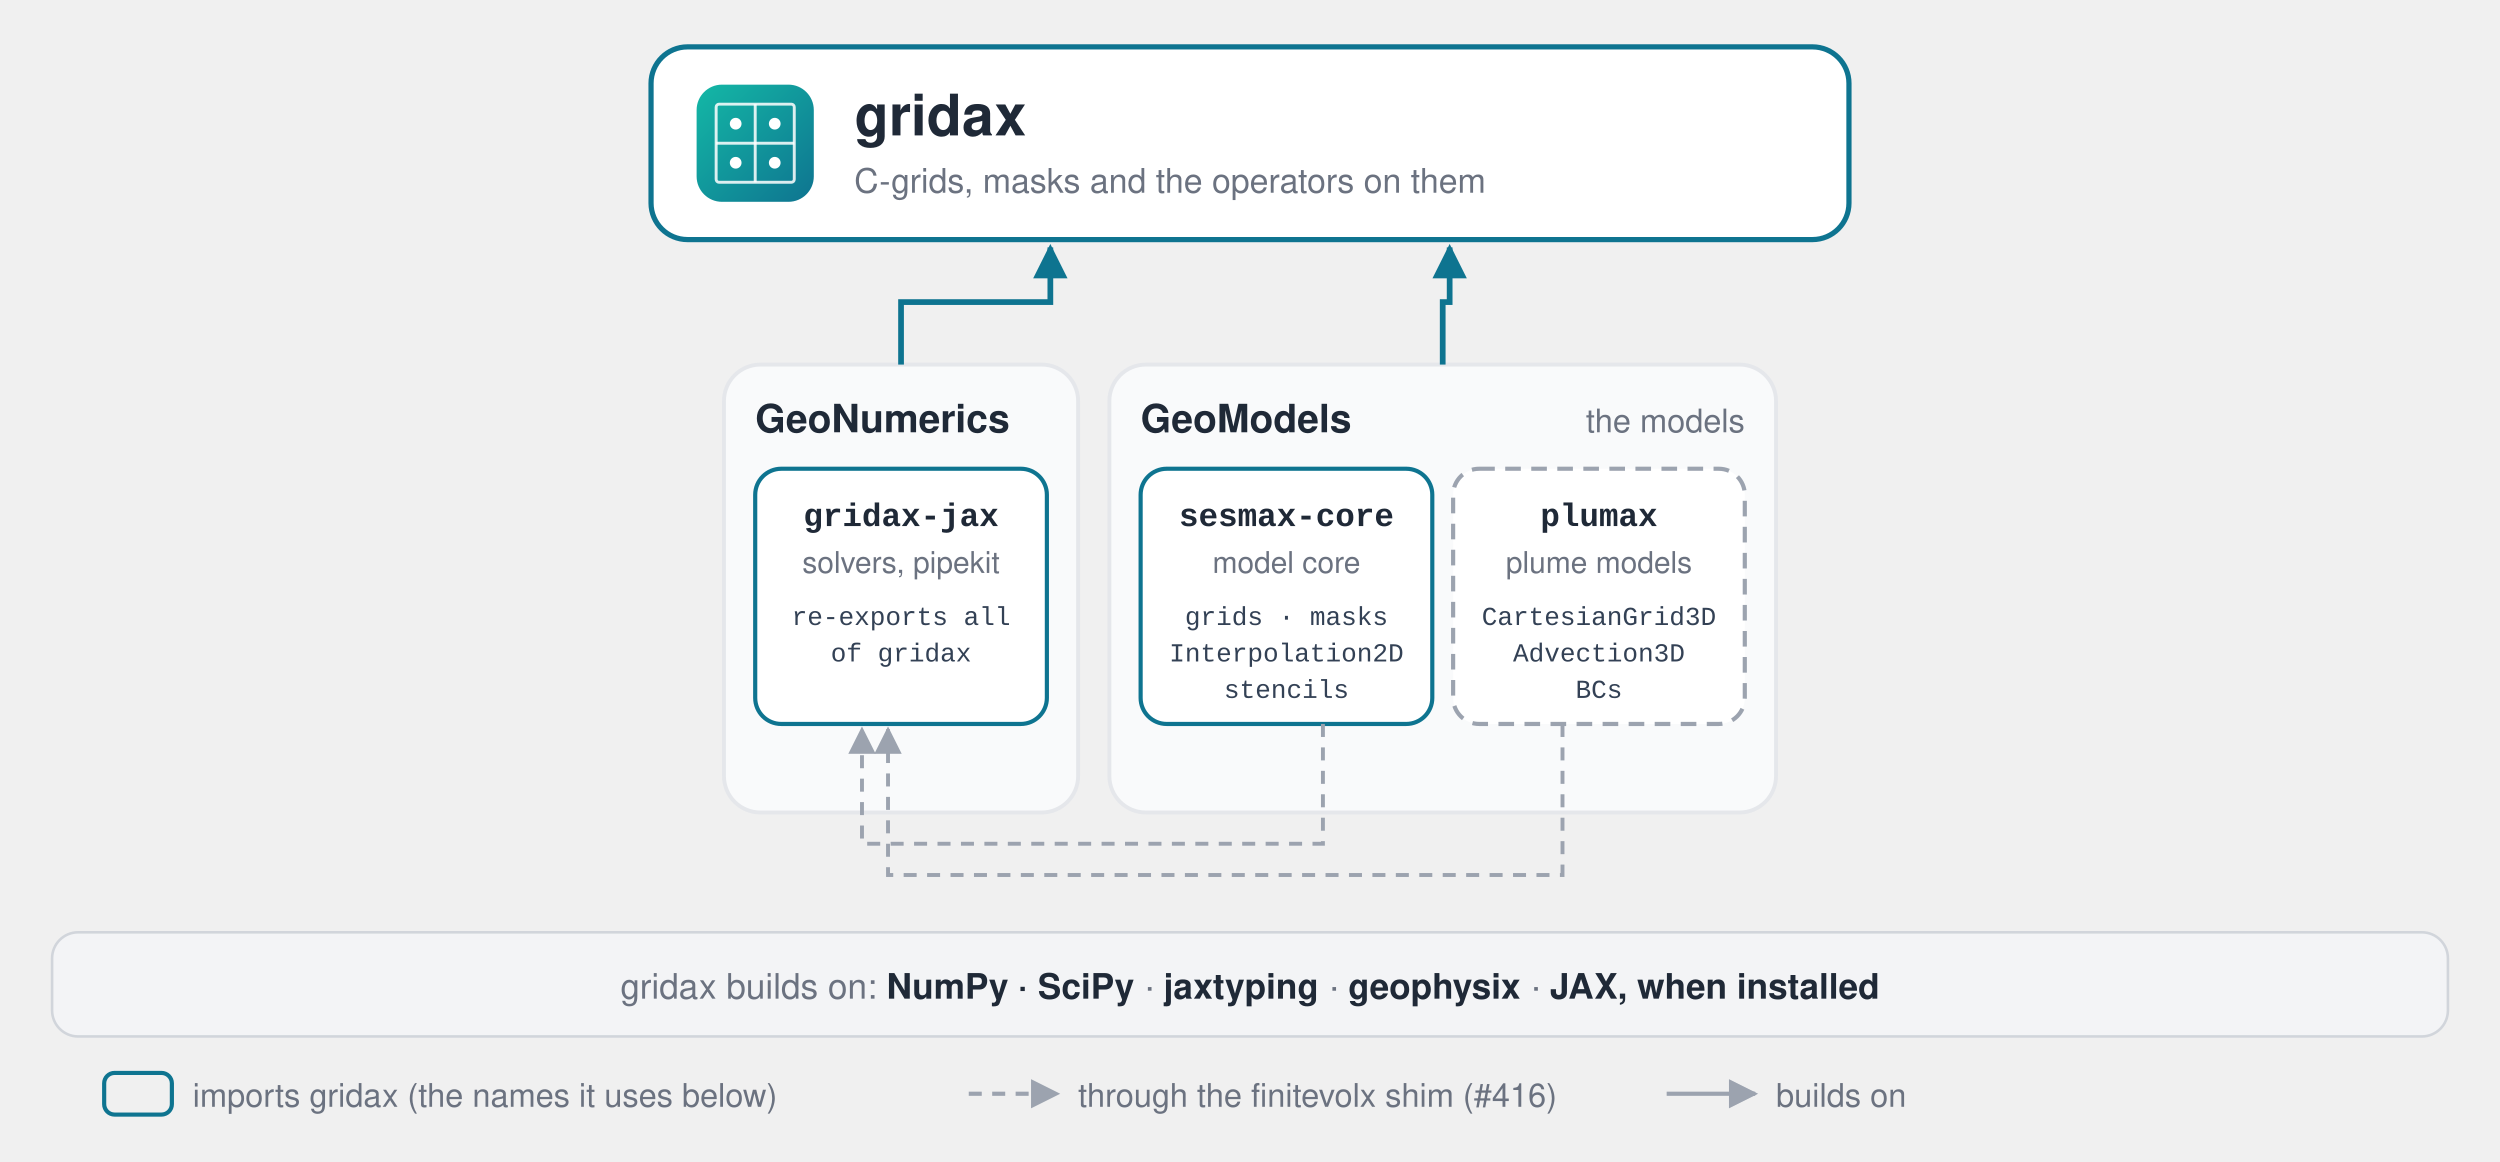
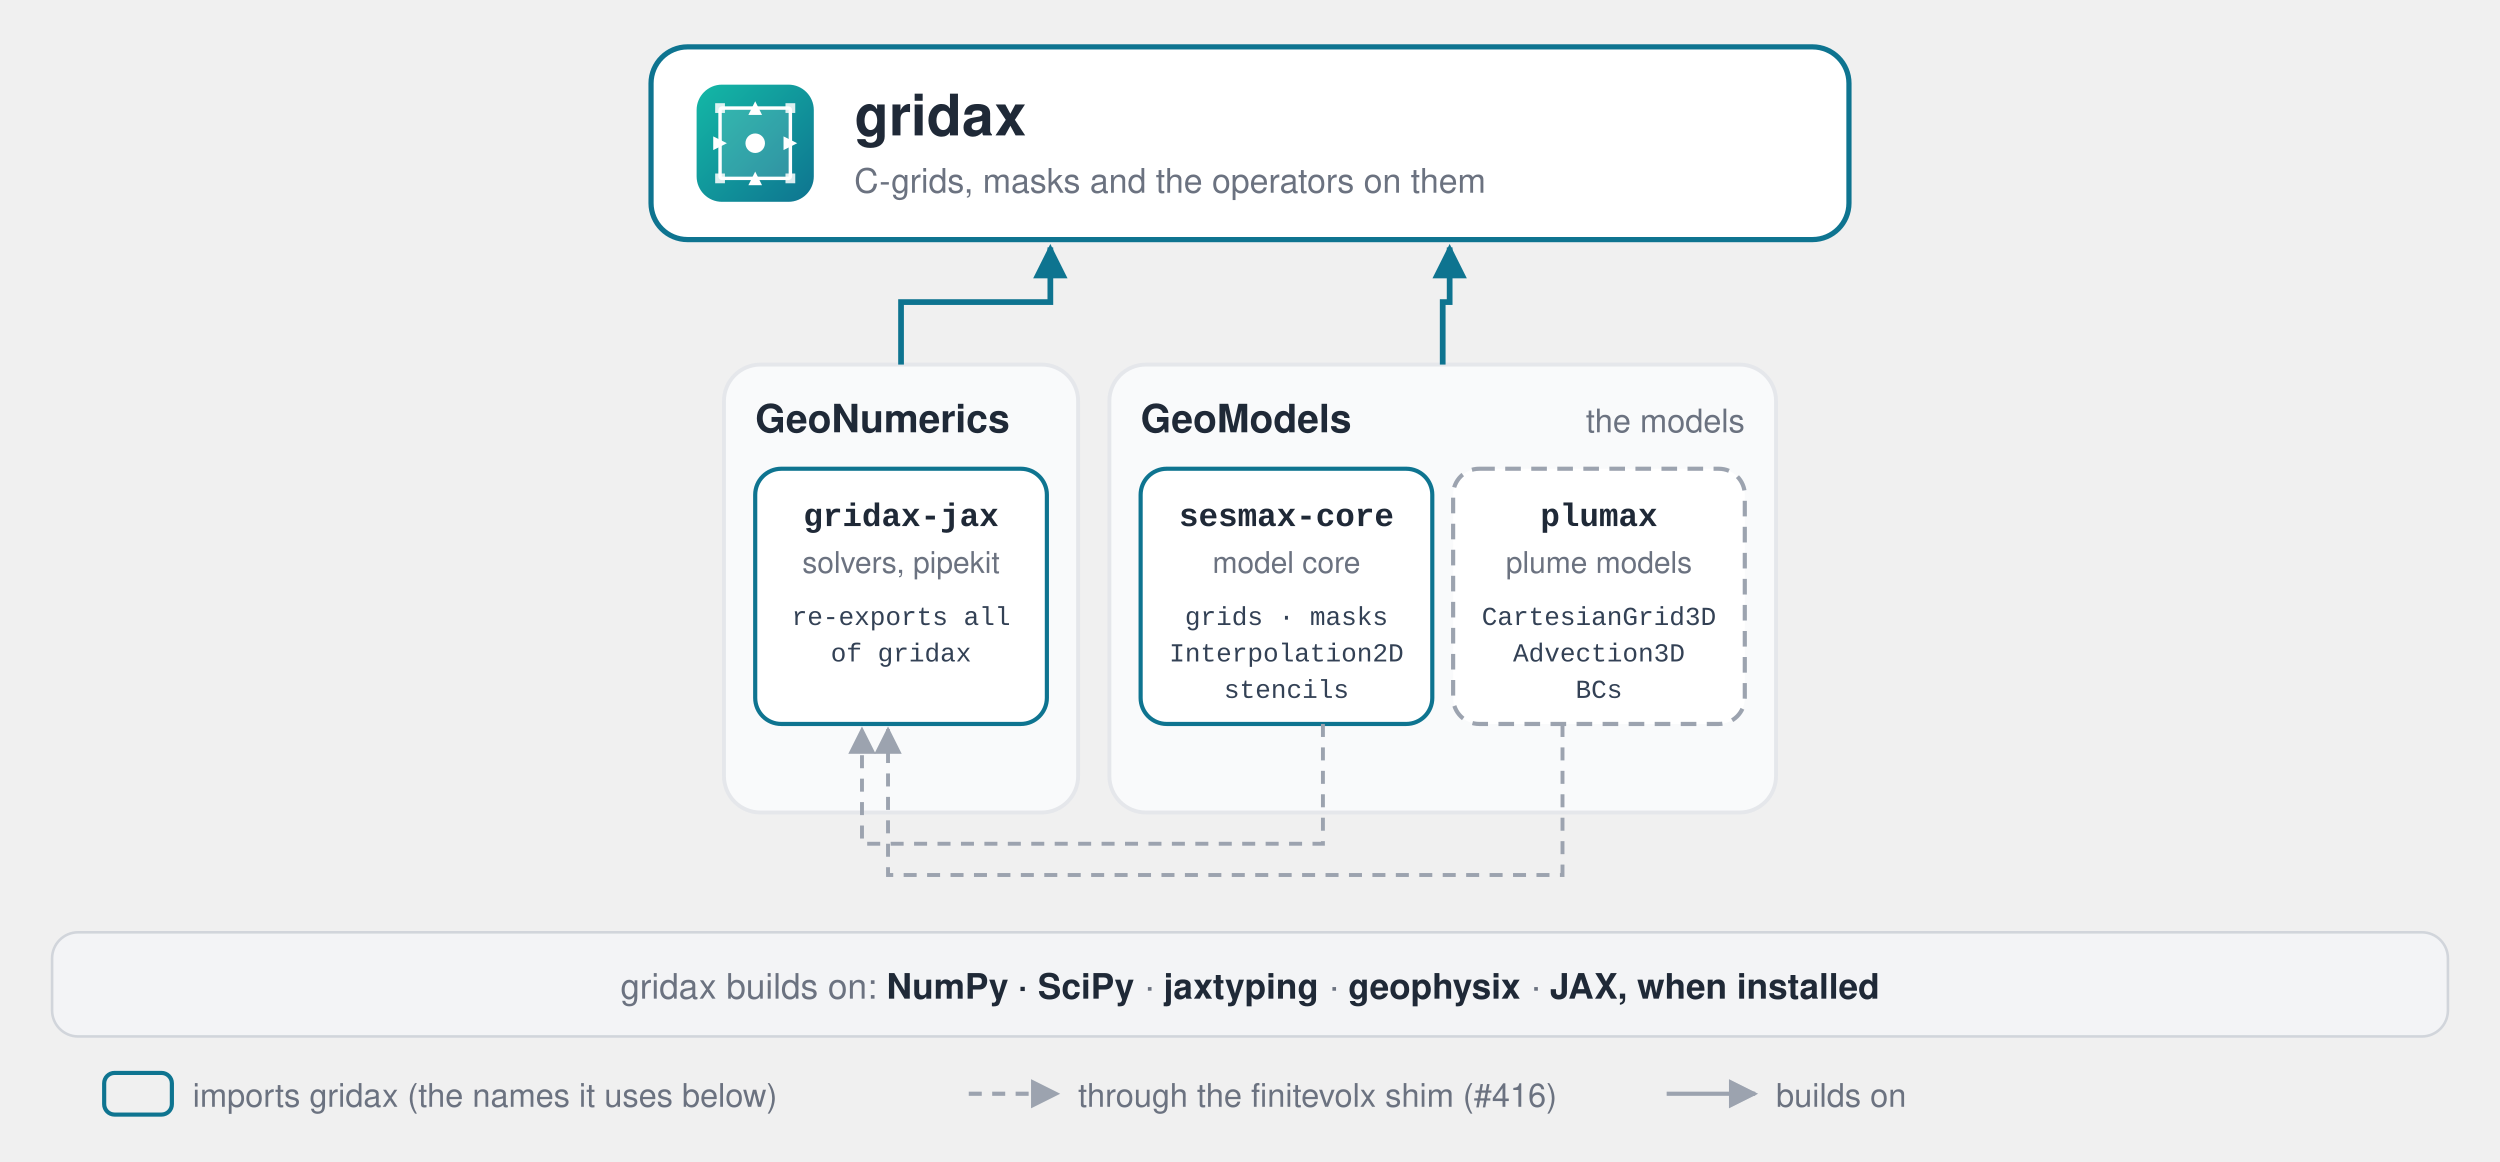
<svg xmlns="http://www.w3.org/2000/svg" width="960" height="446" viewBox="0 0 960 446" role="img" aria-label="Packages that import gridax: gridax-jax in GeoNumerics, in the same repository, which re-exports all of it; and sesmax-core in GeoModels, which imports the grids, masks, Interpolation2D and the raw stencils. plumax in GeoModels still imports the deprecated finitevolx shim, drawn dashed, and both models reach gridax-jax's names through it. gridax builds on NumPy, SciPy, jaxtyping and geophysix, and on JAX when it is installed.">
  <defs>
    <marker id="eh-light" viewBox="0 0 10 10" refX="9" refY="5" markerWidth="7" markerHeight="7" orient="auto-start-reverse">
      <path d="M0 0 L10 5 L0 10 z" fill="#9CA3AF" />
    </marker>
    <marker id="ea-light" viewBox="0 0 10 10" refX="9" refY="5" markerWidth="6" markerHeight="6" orient="auto-start-reverse">
      <path d="M0 0 L10 5 L0 10 z" fill="#0E7490" />
    </marker>
  </defs>
  <rect x="250" y="18" width="460" height="74" rx="14" fill="#FFFFFF" stroke="#0E7490" stroke-width="2" />
  <svg x="266" y="31" width="48" height="48" viewBox="0 0 128 128">
    <defs>
      <linearGradient id="ix-light" x1="0" y1="0" x2="1" y2="1">
        <stop offset="0" stop-color="#14B8A6" />
        <stop offset="1" stop-color="#0E7490" />
      </linearGradient>
    </defs>
    <rect x="4" y="4" width="120" height="120" rx="26" fill="url(#ix-light)" />
-     <g stroke="#FFFFFF" stroke-width="3" stroke-opacity="0.85" fill="none">
-       <rect x="24" y="24" width="80" height="80" rx="3" />
-       <line x1="64" y1="24" x2="64" y2="104" />
-       <line x1="24" y1="64" x2="104" y2="64" />
-     </g>
-     <g fill="#FFFFFF">
-       <circle cx="44" cy="44" r="6" />
-       <circle cx="84" cy="44" r="6" />
-       <circle cx="44" cy="84" r="6" />
-       <circle cx="84" cy="84" r="6" />
-     </g>
+     <rect x="28" y="28" width="72" height="72" rx="2" fill="#FFFFFF" fill-opacity="0.14" stroke="#FFFFFF" stroke-width="3.5" />
+     <circle cx="64" cy="64" r="10" fill="#FFFFFF" />
+     <path d="M35 64 L21 57 L21 71 Z" fill="#FFFFFF" />
+     <path d="M107 64 L93 57 L93 71 Z" fill="#FFFFFF" />
+     <path d="M64 21 L57 35 L71 35 Z" fill="#FFFFFF" />
+     <path d="M64 93 L57 107 L71 107 Z" fill="#FFFFFF" />
+     <rect x="23" y="23" width="10" height="10" fill="#FFFFFF" fill-opacity="0.85" />
+     <rect x="23" y="95" width="10" height="10" fill="#FFFFFF" fill-opacity="0.85" />
+     <rect x="95" y="23" width="10" height="10" fill="#FFFFFF" fill-opacity="0.85" />
+     <rect x="95" y="95" width="10" height="10" fill="#FFFFFF" fill-opacity="0.85" />
  </svg>
  <text x="328" y="52" font-family="ui-sans-serif, -apple-system, 'Segoe UI', Helvetica, Arial, sans-serif" font-size="22" font-weight="700" fill="#1F2937">gridax</text>
  <text x="328" y="74" font-family="ui-sans-serif, -apple-system, 'Segoe UI', Helvetica, Arial, sans-serif" font-size="13" fill="#6B7280">C-grids, masks and the operators on them</text>
  <rect x="278.0" y="140" width="136" height="172" rx="14" fill="#F9FAFB" stroke="#E5E7EB" stroke-width="1.5" />
  <text x="290.0" y="166" font-family="ui-sans-serif, -apple-system, 'Segoe UI', Helvetica, Arial, sans-serif" font-size="15" font-weight="700" fill="#1F2937">GeoNumerics</text>
  <text x="402.0" y="166" text-anchor="end" font-family="ui-sans-serif, -apple-system, 'Segoe UI', Helvetica, Arial, sans-serif" font-size="12.5" fill="#6B7280" />
  <path d="M346.0 140 L346.0 116 L403.333 116 L403.333 95" fill="none" stroke="#0E7490" stroke-width="2.2" marker-end="url(#ea-light)" />
  <rect x="290.0" y="180" width="112" height="98" rx="10" fill="#FFFFFF" stroke="#0E7490" stroke-width="1.6" />
  <text x="346.0" y="202" text-anchor="middle" font-family="ui-monospace, SFMono-Regular, Menlo, Consolas, 'Liberation Mono', monospace" font-size="12.5" font-weight="700" fill="#1F2937">gridax-jax</text>
  <text x="346.0" y="220" text-anchor="middle" font-family="ui-sans-serif, -apple-system, 'Segoe UI', Helvetica, Arial, sans-serif" font-size="11.5" fill="#6B7280">solvers, pipekit</text>
  <text x="346.0" y="240" text-anchor="middle" font-family="ui-monospace, SFMono-Regular, Menlo, Consolas, 'Liberation Mono', monospace" font-size="10" fill="#334155">re-exports all</text>
  <text x="346.0" y="254" text-anchor="middle" font-family="ui-monospace, SFMono-Regular, Menlo, Consolas, 'Liberation Mono', monospace" font-size="10" fill="#334155">of gridax</text>
  <rect x="426.0" y="140" width="256" height="172" rx="14" fill="#F9FAFB" stroke="#E5E7EB" stroke-width="1.5" />
  <text x="438.0" y="166" font-family="ui-sans-serif, -apple-system, 'Segoe UI', Helvetica, Arial, sans-serif" font-size="15" font-weight="700" fill="#1F2937">GeoModels</text>
  <text x="670.0" y="166" text-anchor="end" font-family="ui-sans-serif, -apple-system, 'Segoe UI', Helvetica, Arial, sans-serif" font-size="12.5" fill="#6B7280">the models</text>
  <path d="M554.0 140 L554.0 116 L556.667 116 L556.667 95" fill="none" stroke="#0E7490" stroke-width="2.2" marker-end="url(#ea-light)" />
  <rect x="438.0" y="180" width="112" height="98" rx="10" fill="#FFFFFF" stroke="#0E7490" stroke-width="1.6" />
  <text x="494.0" y="202" text-anchor="middle" font-family="ui-monospace, SFMono-Regular, Menlo, Consolas, 'Liberation Mono', monospace" font-size="12.5" font-weight="700" fill="#1F2937">sesmax-core</text>
  <text x="494.0" y="220" text-anchor="middle" font-family="ui-sans-serif, -apple-system, 'Segoe UI', Helvetica, Arial, sans-serif" font-size="11.5" fill="#6B7280">model core</text>
  <text x="494.0" y="240" text-anchor="middle" font-family="ui-monospace, SFMono-Regular, Menlo, Consolas, 'Liberation Mono', monospace" font-size="10" fill="#334155">grids · masks</text>
  <text x="494.0" y="254" text-anchor="middle" font-family="ui-monospace, SFMono-Regular, Menlo, Consolas, 'Liberation Mono', monospace" font-size="10" fill="#334155">Interpolation2D</text>
  <text x="494.0" y="268" text-anchor="middle" font-family="ui-monospace, SFMono-Regular, Menlo, Consolas, 'Liberation Mono', monospace" font-size="10" fill="#334155">stencils</text>
  <rect x="558.0" y="180" width="112" height="98" rx="10" fill="#FFFFFF" stroke="#9CA3AF" stroke-width="1.6" stroke-dasharray="6 4" />
  <text x="614.0" y="202" text-anchor="middle" font-family="ui-monospace, SFMono-Regular, Menlo, Consolas, 'Liberation Mono', monospace" font-size="12.5" font-weight="700" fill="#1F2937">plumax</text>
  <text x="614.0" y="220" text-anchor="middle" font-family="ui-sans-serif, -apple-system, 'Segoe UI', Helvetica, Arial, sans-serif" font-size="11.5" fill="#6B7280">plume models</text>
  <text x="614.0" y="240" text-anchor="middle" font-family="ui-monospace, SFMono-Regular, Menlo, Consolas, 'Liberation Mono', monospace" font-size="10" fill="#334155">CartesianGrid3D</text>
  <text x="614.0" y="254" text-anchor="middle" font-family="ui-monospace, SFMono-Regular, Menlo, Consolas, 'Liberation Mono', monospace" font-size="10" fill="#334155">Advection3D</text>
  <text x="614.0" y="268" text-anchor="middle" font-family="ui-monospace, SFMono-Regular, Menlo, Consolas, 'Liberation Mono', monospace" font-size="10" fill="#334155">BCs</text>
  <path d="M508.0 278 L508.0 324 L331.0 324 L331.0 280" fill="none" stroke="#9CA3AF" stroke-width="1.5" stroke-dasharray="5 4" marker-end="url(#eh-light)" />
  <path d="M600.0 278 L600.0 336 L341.0 336 L341.0 280" fill="none" stroke="#9CA3AF" stroke-width="1.5" stroke-dasharray="5 4" marker-end="url(#eh-light)" />
  <rect x="20" y="358" width="920" height="40" rx="10" fill="#F3F4F6" stroke="#D1D5DB" />
  <text x="480" y="383.5" text-anchor="middle" font-family="ui-sans-serif, -apple-system, 'Segoe UI', Helvetica, Arial, sans-serif" font-size="13.5" fill="#6B7280">gridax builds on: <tspan font-weight="700" fill="#1F2937">NumPy · SciPy</tspan> · <tspan font-weight="700" fill="#1F2937">jaxtyping</tspan> · <tspan font-weight="700" fill="#1F2937">geophysix</tspan> · <tspan font-weight="700" fill="#1F2937">JAX, when installed</tspan>
  </text>
  <rect x="40" y="412" width="26" height="16" rx="4" fill="none" stroke="#0E7490" stroke-width="1.6" />
  <text x="74" y="425" font-family="ui-sans-serif, -apple-system, 'Segoe UI', Helvetica, Arial, sans-serif" font-size="12.5" fill="#6B7280">imports gridax (the names it uses below)</text>
  <path d="M372 420 L406 420" stroke="#9CA3AF" stroke-width="1.6" stroke-dasharray="5 4" marker-end="url(#eh-light)" />
  <text x="414" y="425" font-family="ui-sans-serif, -apple-system, 'Segoe UI', Helvetica, Arial, sans-serif" font-size="12.5" fill="#6B7280">through the finitevolx shim (#416)</text>
  <path d="M640 420 L674 420" stroke="#9CA3AF" stroke-width="1.6" marker-end="url(#eh-light)" />
  <text x="682" y="425" font-family="ui-sans-serif, -apple-system, 'Segoe UI', Helvetica, Arial, sans-serif" font-size="12.5" fill="#6B7280">builds on</text>
</svg>
